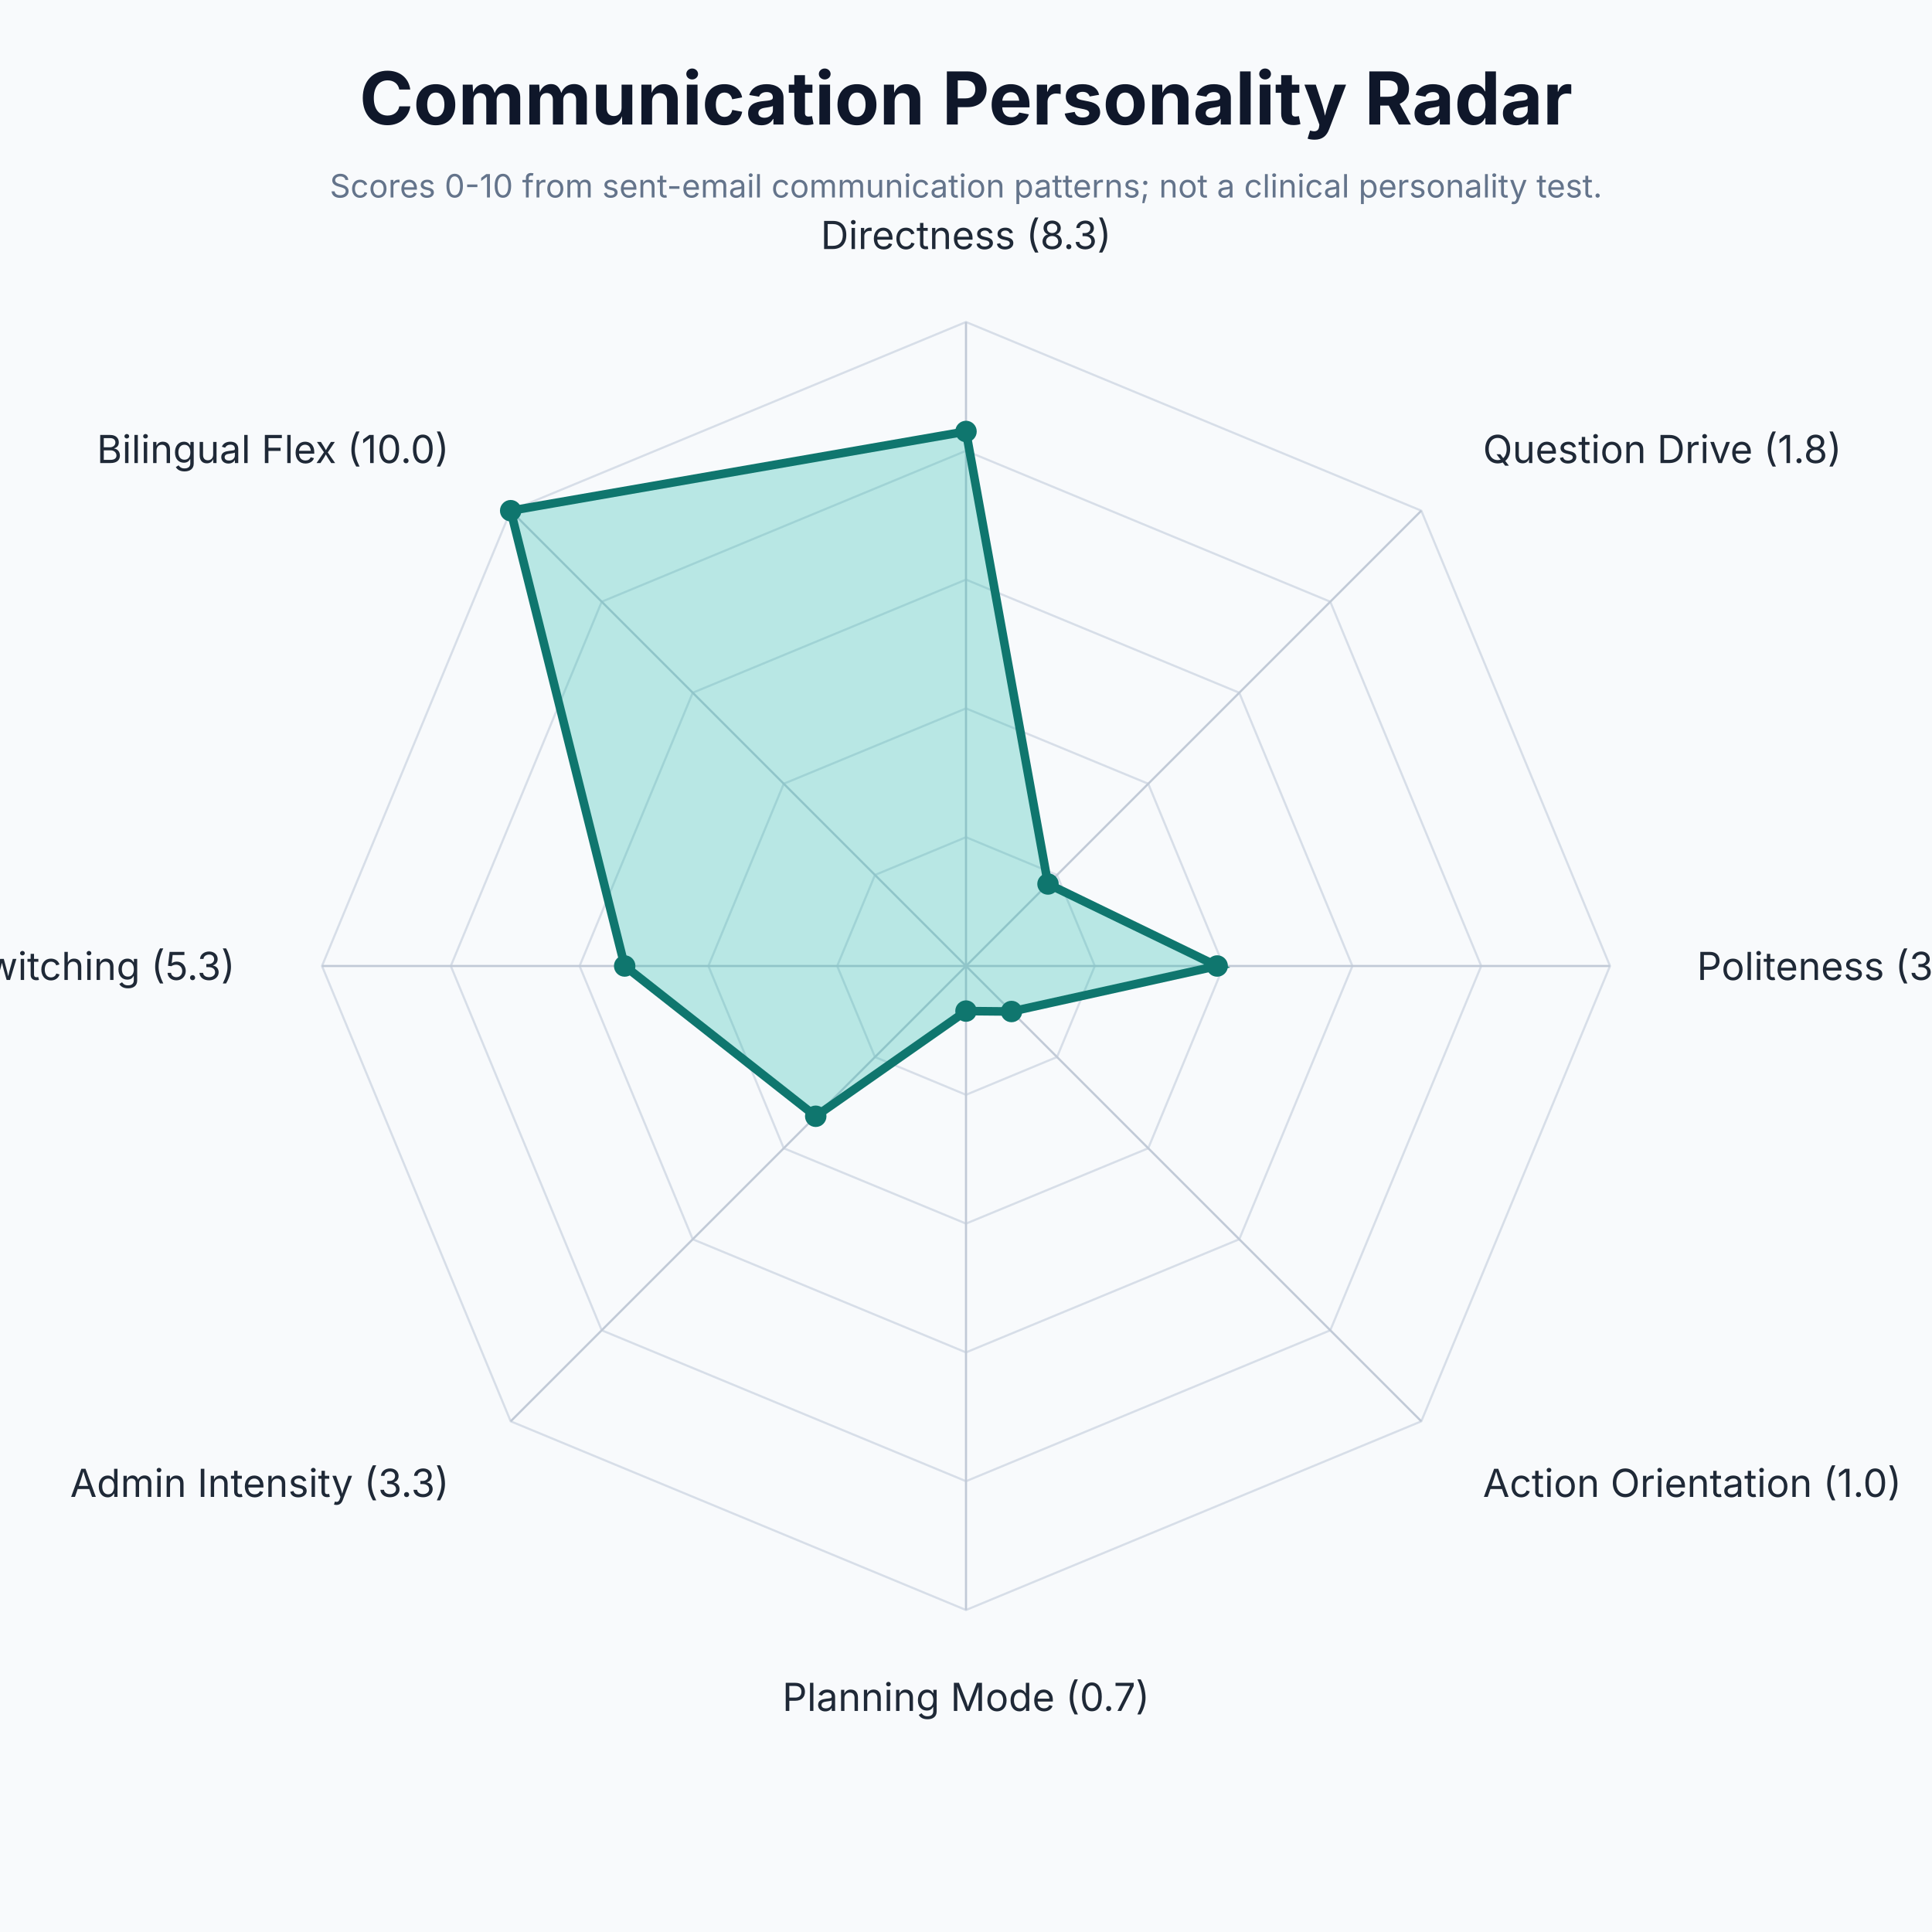
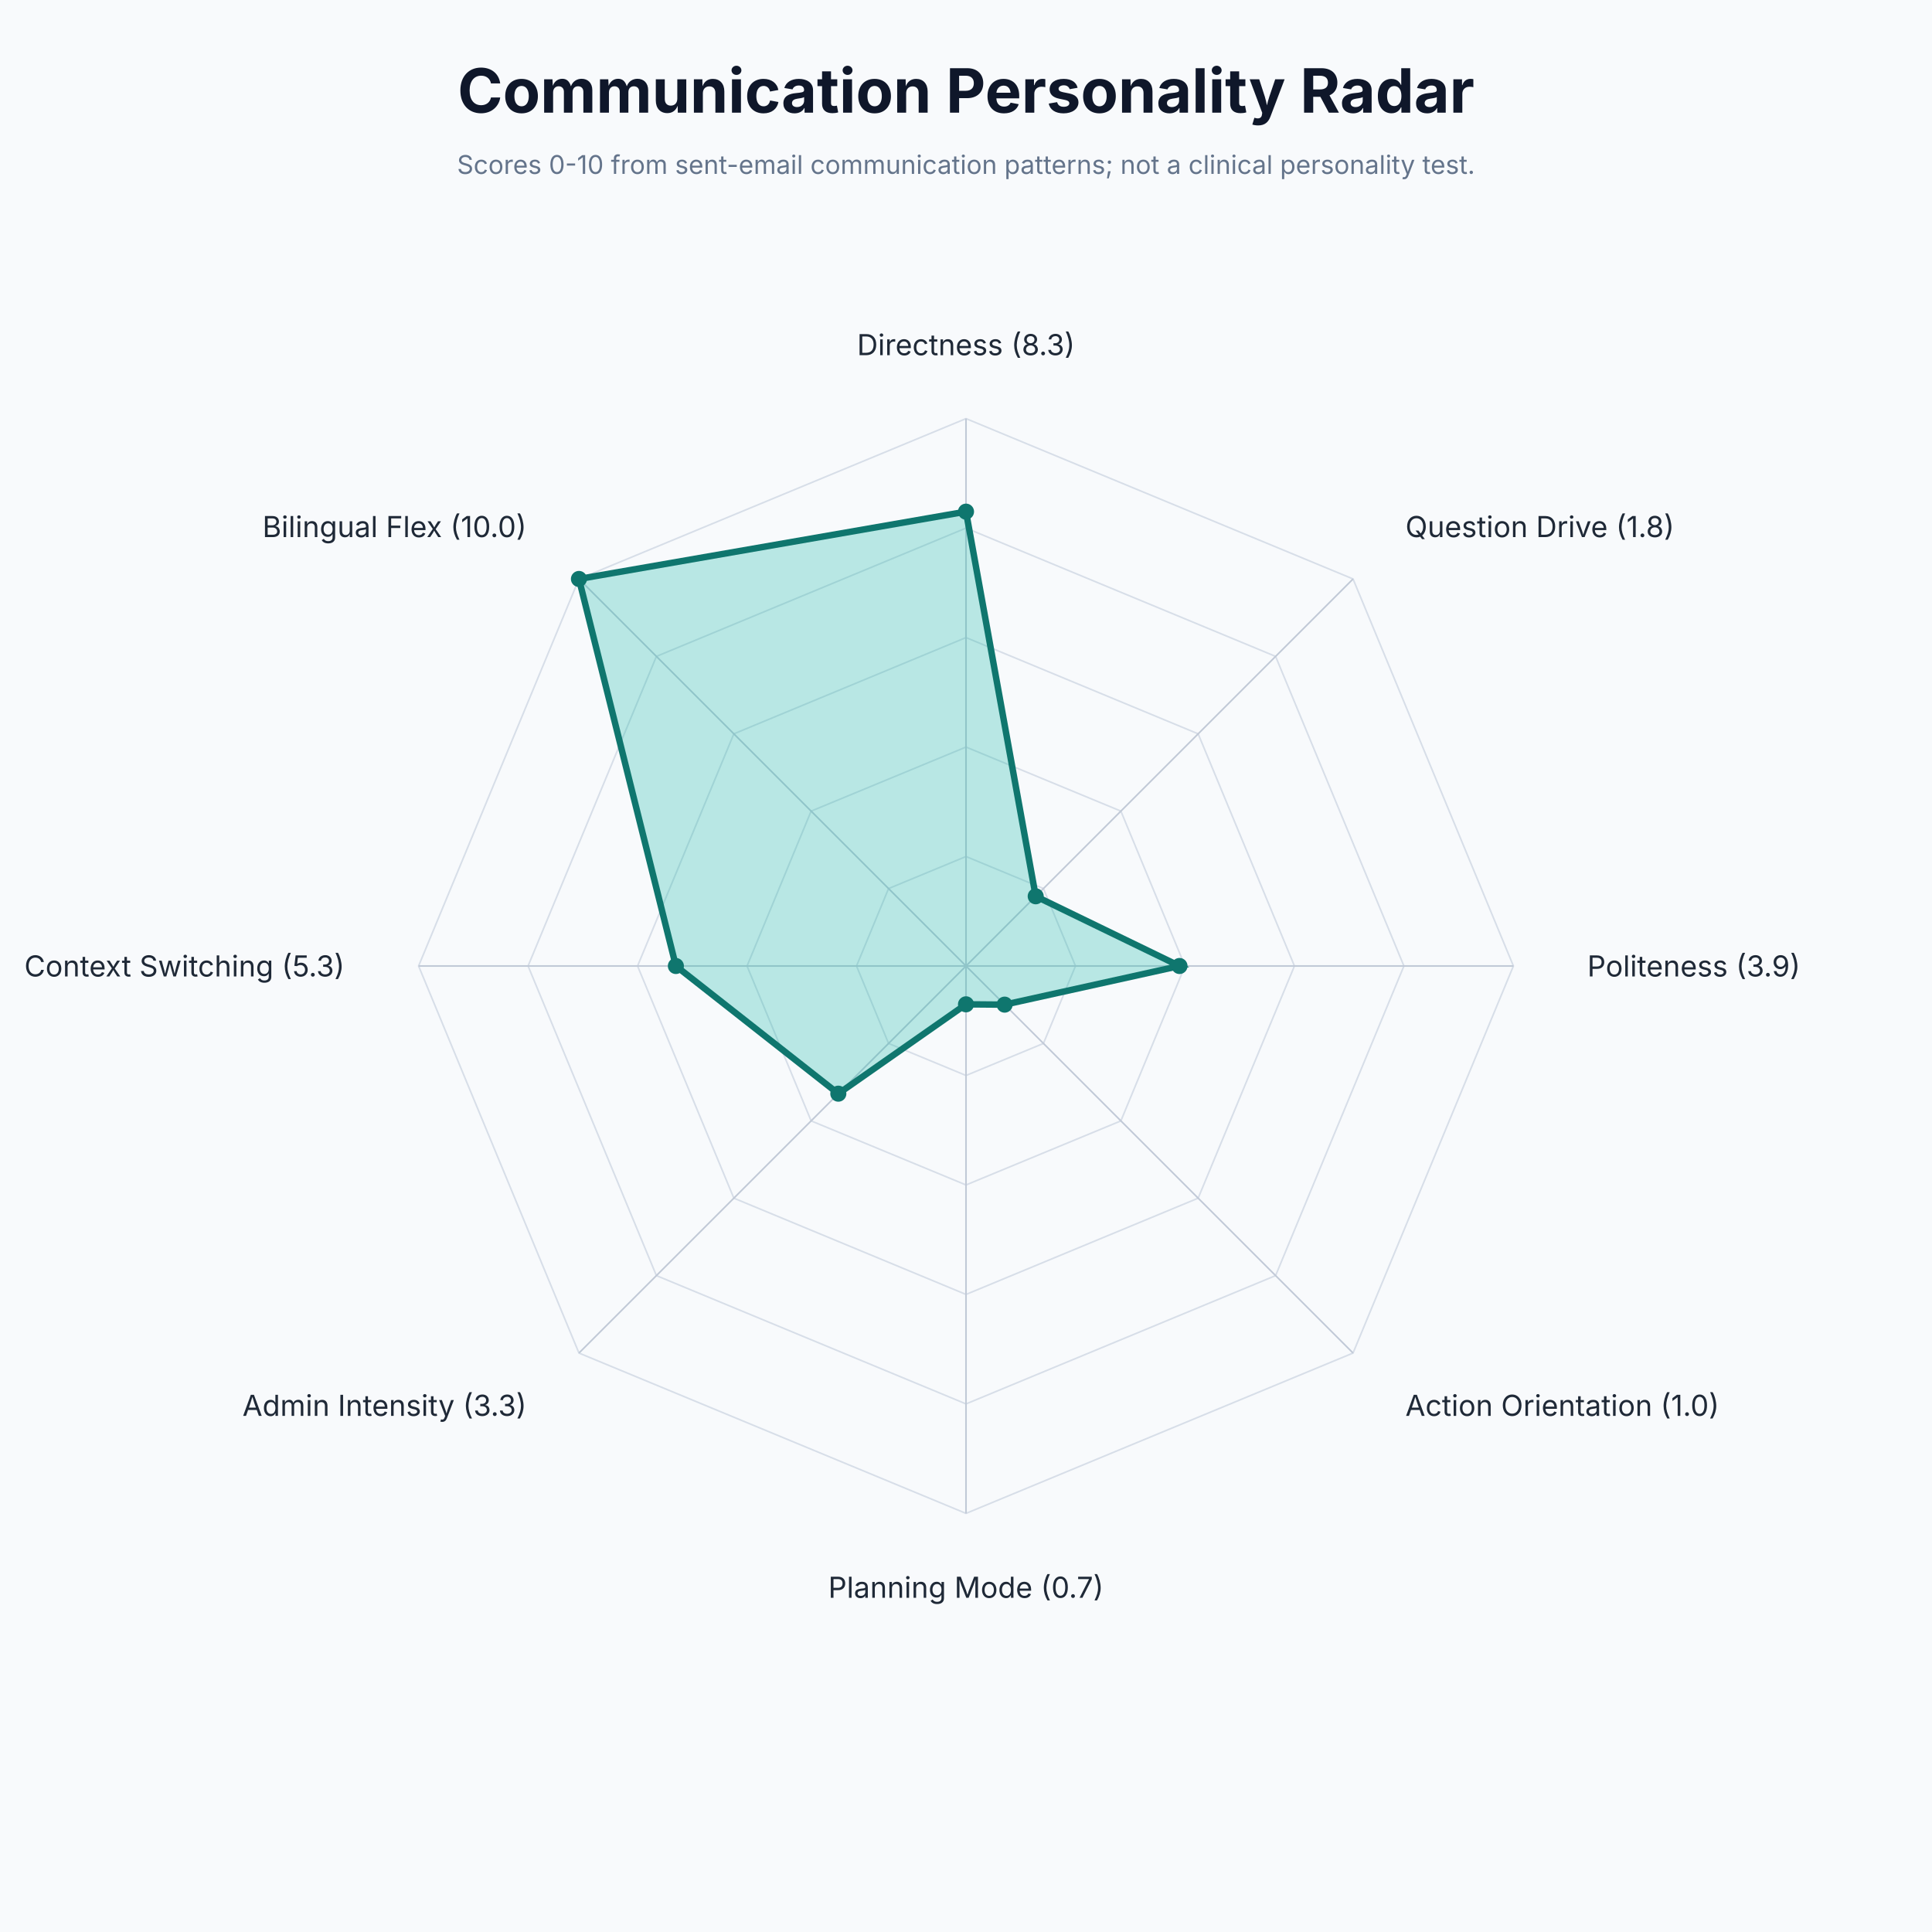
- <svg xmlns="http://www.w3.org/2000/svg" width="900" height="900" viewBox="0 0 900 900" role="img" aria-label="Communication Personality Radar">
+ <svg xmlns="http://www.w3.org/2000/svg" width="1200" height="1200" viewBox="0 0 1200 1200" role="img" aria-label="Communication Personality Radar">
  <rect width="100%" height="100%" fill="#f8fafc" />
-   <text x="450.0" y="58" text-anchor="middle" font-family="Inter, Segoe UI, Arial" font-size="34" font-weight="700" fill="#0f172a">Communication Personality Radar</text>
-   <text x="450.0" y="92" text-anchor="middle" font-family="Inter, Segoe UI, Arial" font-size="15" fill="#64748b">Scores 0-10 from sent-email communication patterns; not a clinical personality test.</text>
+   <text x="600.0" y="70" text-anchor="middle" font-family="Inter, Segoe UI, Arial" font-size="38" font-weight="700" fill="#0f172a">Communication Personality Radar</text>
+   <text x="600.0" y="108" text-anchor="middle" font-family="Inter, Segoe UI, Arial" font-size="16" fill="#64748b">Scores 0-10 from sent-email communication patterns; not a clinical personality test.</text>
  <g>
-     <polygon points="450.0,390.0 492.4,407.6 510.0,450.0 492.4,492.4 450.0,510.0 407.6,492.4 390.0,450.0 407.6,407.6" fill="none" stroke="#d7dee8" stroke-width="1" />
-     <polygon points="450.0,330.0 534.9,365.1 570.0,450.0 534.9,534.9 450.0,570.0 365.1,534.9 330.0,450.0 365.1,365.1" fill="none" stroke="#d7dee8" stroke-width="1" />
-     <polygon points="450.0,270.0 577.3,322.7 630.0,450.0 577.3,577.3 450.0,630.0 322.7,577.3 270.0,450.0 322.7,322.7" fill="none" stroke="#d7dee8" stroke-width="1" />
-     <polygon points="450.0,210.0 619.7,280.3 690.0,450.0 619.7,619.7 450.0,690.0 280.3,619.7 210.0,450.0 280.3,280.3" fill="none" stroke="#d7dee8" stroke-width="1" />
-     <polygon points="450.0,150.0 662.1,237.9 750.0,450.0 662.1,662.1 450.0,750.0 237.9,662.1 150.0,450.0 237.9,237.9" fill="none" stroke="#d7dee8" stroke-width="1" />
-     <line x1="450.0" y1="450.0" x2="450.0" y2="150.0" stroke="#c1cad7" stroke-width="1" />
-     <line x1="450.0" y1="450.0" x2="662.1" y2="237.9" stroke="#c1cad7" stroke-width="1" />
-     <line x1="450.0" y1="450.0" x2="750.0" y2="450.0" stroke="#c1cad7" stroke-width="1" />
-     <line x1="450.0" y1="450.0" x2="662.1" y2="662.1" stroke="#c1cad7" stroke-width="1" />
-     <line x1="450.0" y1="450.0" x2="450.0" y2="750.0" stroke="#c1cad7" stroke-width="1" />
-     <line x1="450.0" y1="450.0" x2="237.9" y2="662.1" stroke="#c1cad7" stroke-width="1" />
-     <line x1="450.0" y1="450.0" x2="150.0" y2="450.0" stroke="#c1cad7" stroke-width="1" />
-     <line x1="450.0" y1="450.0" x2="237.9" y2="237.9" stroke="#c1cad7" stroke-width="1" />
-     <polygon points="450.0,201.0 488.2,411.8 567.0,450.0 471.2,471.2 450.0,471.0 380.0,520.0 291.0,450.0 237.9,237.9" fill="#14b8a6" fill-opacity="0.28" stroke="#0f766e" stroke-width="4" />
-     <circle cx="450.0" cy="201.0" r="5" fill="#0f766e" />
-     <circle cx="488.2" cy="411.8" r="5" fill="#0f766e" />
-     <circle cx="567.0" cy="450.0" r="5" fill="#0f766e" />
-     <circle cx="471.2" cy="471.2" r="5" fill="#0f766e" />
-     <circle cx="450.0" cy="471.0" r="5" fill="#0f766e" />
-     <circle cx="380.0" cy="520.0" r="5" fill="#0f766e" />
-     <circle cx="291.0" cy="450.0" r="5" fill="#0f766e" />
-     <circle cx="237.9" cy="237.9" r="5" fill="#0f766e" />
-     <text x="450.0" y="109.5" text-anchor="middle" dominant-baseline="middle" font-family="Inter, Segoe UI, Arial" font-size="18" fill="#1f2937">Directness (8.3)</text>
-     <text x="690.8" y="209.2" text-anchor="start" dominant-baseline="middle" font-family="Inter, Segoe UI, Arial" font-size="18" fill="#1f2937">Question Drive (1.8)</text>
-     <text x="790.5" y="450.0" text-anchor="start" dominant-baseline="middle" font-family="Inter, Segoe UI, Arial" font-size="18" fill="#1f2937">Politeness (3.9)</text>
-     <text x="690.8" y="690.8" text-anchor="start" dominant-baseline="middle" font-family="Inter, Segoe UI, Arial" font-size="18" fill="#1f2937">Action Orientation (1.0)</text>
-     <text x="450.0" y="790.5" text-anchor="middle" dominant-baseline="middle" font-family="Inter, Segoe UI, Arial" font-size="18" fill="#1f2937">Planning Mode (0.7)</text>
-     <text x="209.2" y="690.8" text-anchor="end" dominant-baseline="middle" font-family="Inter, Segoe UI, Arial" font-size="18" fill="#1f2937">Admin Intensity (3.3)</text>
-     <text x="109.5" y="450.0" text-anchor="end" dominant-baseline="middle" font-family="Inter, Segoe UI, Arial" font-size="18" fill="#1f2937">Context Switching (5.3)</text>
-     <text x="209.2" y="209.2" text-anchor="end" dominant-baseline="middle" font-family="Inter, Segoe UI, Arial" font-size="18" fill="#1f2937">Bilingual Flex (10.0)</text>
+     <polygon points="600.0,532.0 648.1,551.9 668.0,600.0 648.1,648.1 600.0,668.0 551.9,648.1 532.0,600.0 551.9,551.9" fill="none" stroke="#d7dee8" stroke-width="1" />
+     <polygon points="600.0,464.0 696.2,503.8 736.0,600.0 696.2,696.2 600.0,736.0 503.8,696.2 464.0,600.0 503.8,503.8" fill="none" stroke="#d7dee8" stroke-width="1" />
+     <polygon points="600.0,396.0 744.2,455.8 804.0,600.0 744.2,744.2 600.0,804.0 455.8,744.2 396.0,600.0 455.8,455.8" fill="none" stroke="#d7dee8" stroke-width="1" />
+     <polygon points="600.0,328.0 792.3,407.7 872.0,600.0 792.3,792.3 600.0,872.0 407.7,792.3 328.0,600.0 407.7,407.7" fill="none" stroke="#d7dee8" stroke-width="1" />
+     <polygon points="600.0,260.0 840.4,359.6 940.0,600.0 840.4,840.4 600.0,940.0 359.6,840.4 260.0,600.0 359.6,359.6" fill="none" stroke="#d7dee8" stroke-width="1" />
+     <line x1="600.0" y1="600.0" x2="600.0" y2="260.0" stroke="#c1cad7" stroke-width="1" />
+     <line x1="600.0" y1="600.0" x2="840.4" y2="359.6" stroke="#c1cad7" stroke-width="1" />
+     <line x1="600.0" y1="600.0" x2="940.0" y2="600.0" stroke="#c1cad7" stroke-width="1" />
+     <line x1="600.0" y1="600.0" x2="840.4" y2="840.4" stroke="#c1cad7" stroke-width="1" />
+     <line x1="600.0" y1="600.0" x2="600.0" y2="940.0" stroke="#c1cad7" stroke-width="1" />
+     <line x1="600.0" y1="600.0" x2="359.6" y2="840.4" stroke="#c1cad7" stroke-width="1" />
+     <line x1="600.0" y1="600.0" x2="260.0" y2="600.0" stroke="#c1cad7" stroke-width="1" />
+     <line x1="600.0" y1="600.0" x2="359.6" y2="359.6" stroke="#c1cad7" stroke-width="1" />
+     <polygon points="600.0,317.8 643.3,556.7 732.6,600.0 624.0,624.0 600.0,623.8 520.7,679.3 419.8,600.0 359.6,359.6" fill="#14b8a6" fill-opacity="0.28" stroke="#0f766e" stroke-width="4" />
+     <circle cx="600.0" cy="317.8" r="5" fill="#0f766e" />
+     <circle cx="643.3" cy="556.7" r="5" fill="#0f766e" />
+     <circle cx="732.6" cy="600.0" r="5" fill="#0f766e" />
+     <circle cx="624.0" cy="624.0" r="5" fill="#0f766e" />
+     <circle cx="600.0" cy="623.8" r="5" fill="#0f766e" />
+     <circle cx="520.7" cy="679.3" r="5" fill="#0f766e" />
+     <circle cx="419.8" cy="600.0" r="5" fill="#0f766e" />
+     <circle cx="359.6" cy="359.6" r="5" fill="#0f766e" />
+     <text x="600.0" y="214.1" text-anchor="middle" dominant-baseline="middle" font-family="Inter, Segoe UI, Arial" font-size="18" fill="#1f2937">Directness (8.3)</text>
+     <text x="872.9" y="327.1" text-anchor="start" dominant-baseline="middle" font-family="Inter, Segoe UI, Arial" font-size="18" fill="#1f2937">Question Drive (1.8)</text>
+     <text x="985.9" y="600.0" text-anchor="start" dominant-baseline="middle" font-family="Inter, Segoe UI, Arial" font-size="18" fill="#1f2937">Politeness (3.9)</text>
+     <text x="872.9" y="872.9" text-anchor="start" dominant-baseline="middle" font-family="Inter, Segoe UI, Arial" font-size="18" fill="#1f2937">Action Orientation (1.0)</text>
+     <text x="600.0" y="985.9" text-anchor="middle" dominant-baseline="middle" font-family="Inter, Segoe UI, Arial" font-size="18" fill="#1f2937">Planning Mode (0.7)</text>
+     <text x="327.1" y="872.9" text-anchor="end" dominant-baseline="middle" font-family="Inter, Segoe UI, Arial" font-size="18" fill="#1f2937">Admin Intensity (3.3)</text>
+     <text x="214.1" y="600.0" text-anchor="end" dominant-baseline="middle" font-family="Inter, Segoe UI, Arial" font-size="18" fill="#1f2937">Context Switching (5.3)</text>
+     <text x="327.1" y="327.1" text-anchor="end" dominant-baseline="middle" font-family="Inter, Segoe UI, Arial" font-size="18" fill="#1f2937">Bilingual Flex (10.0)</text>
  </g>
</svg>
